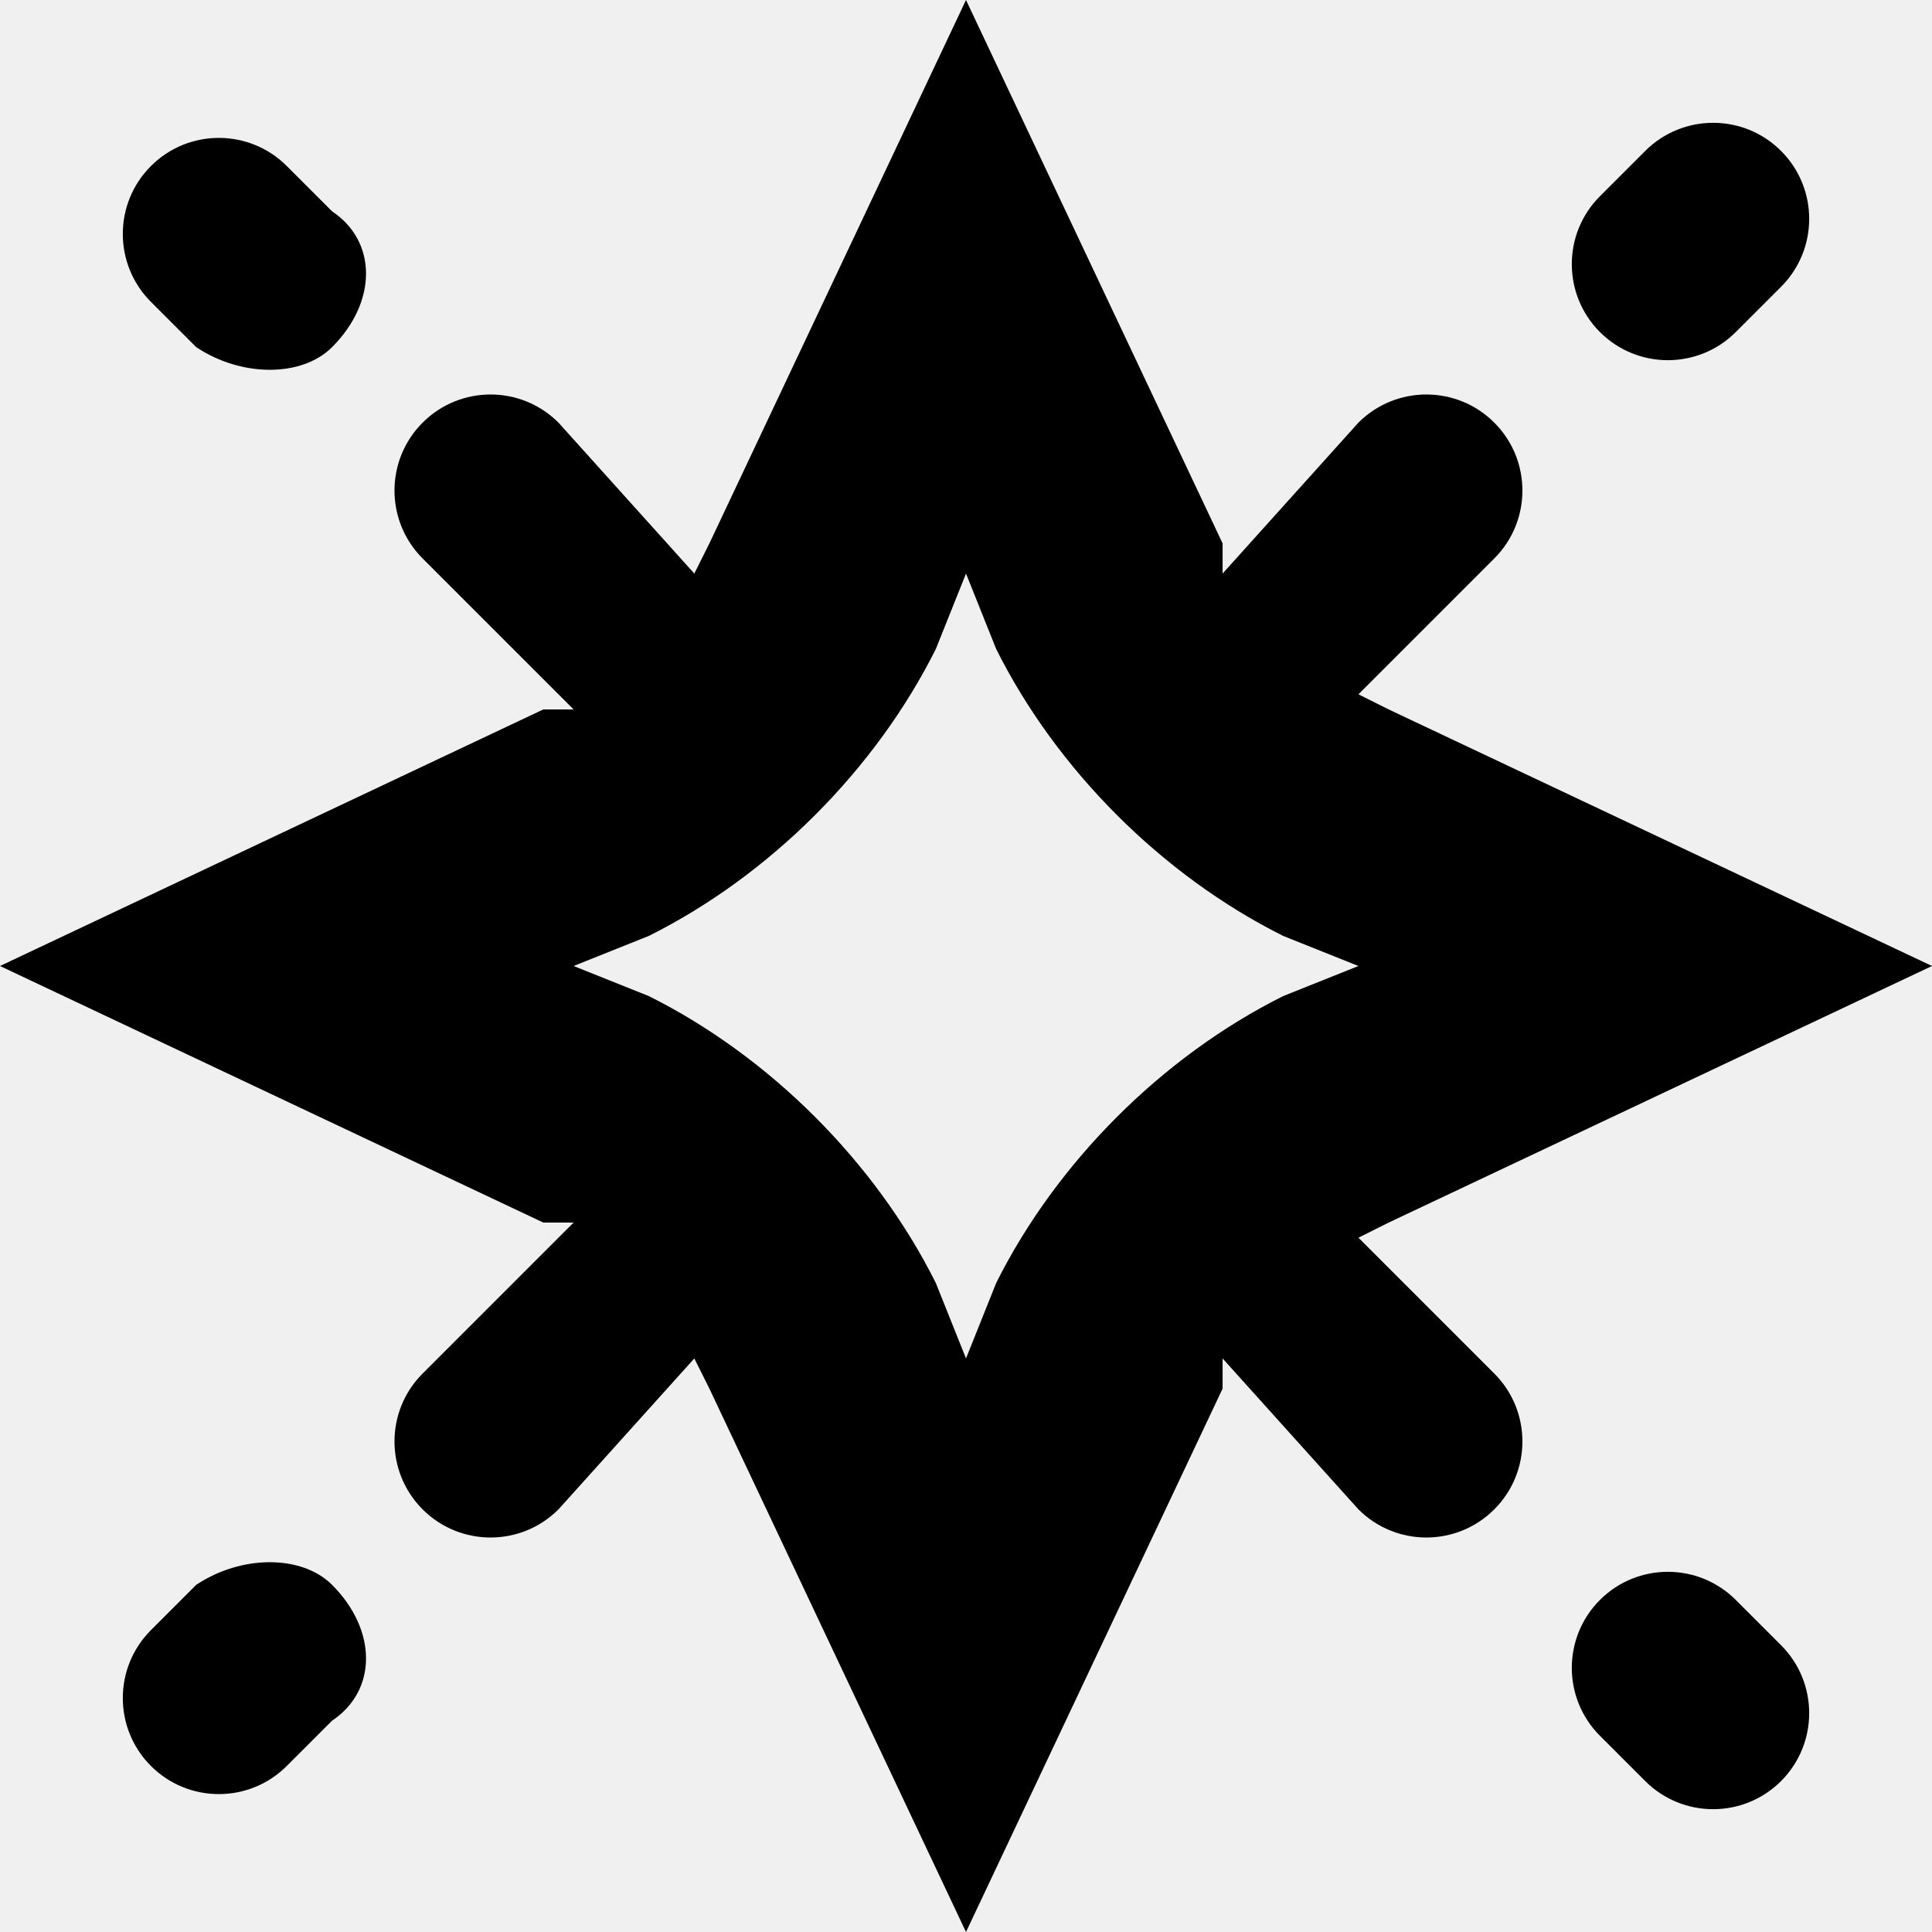
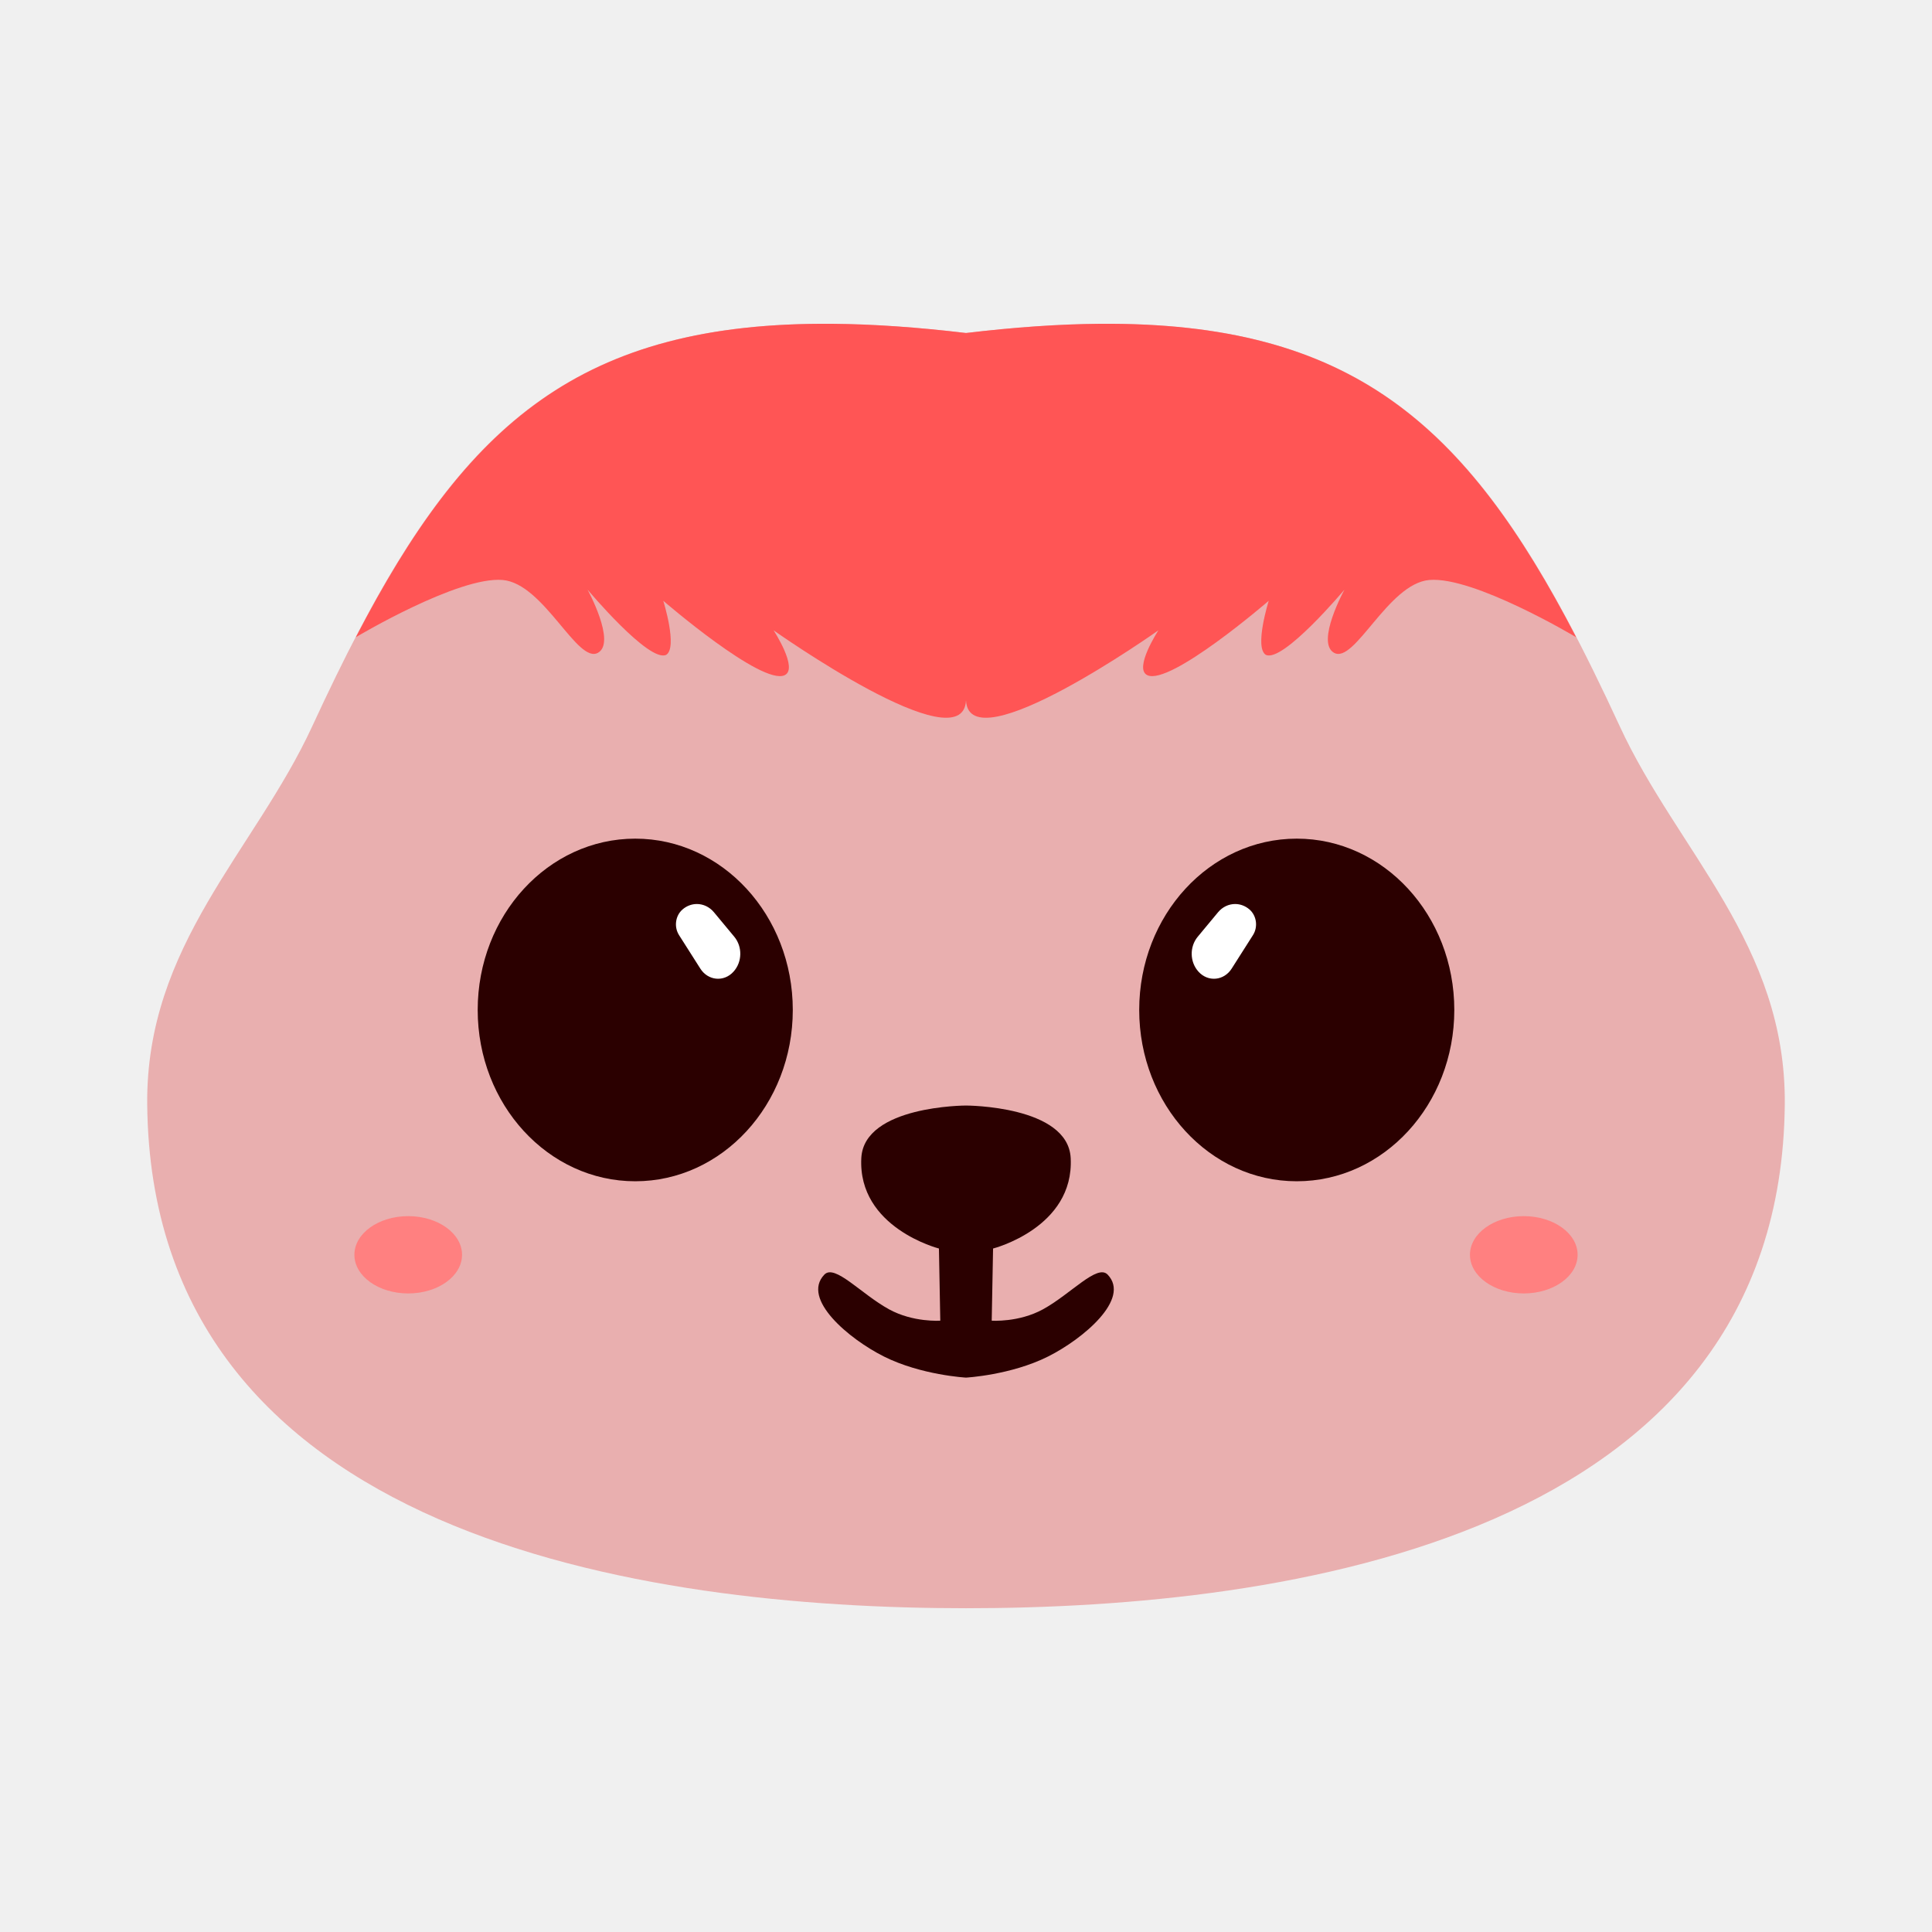
- <svg xmlns="http://www.w3.org/2000/svg" viewBox="0 0 128 128">
-   <path fill-rule="evenodd" d="M81 36 64 0 47 36l-1 2-9-10a6 6 0 0 0-9 9l10 10h-2L0 64l36 17h2L28 91a6 6 0 1 0 9 9l9-10 1 2 17 36 17-36v-2l9 10a6 6 0 1 0 9-9l-9-9 2-1 36-17-36-17-2-1 9-9a6 6 0 1 0-9-9l-9 10v-2Zm-17 2-2 5c-4 8-11 15-19 19l-5 2 5 2c8 4 15 11 19 19l2 5 2-5c4-8 11-15 19-19l5-2-5-2c-8-4-15-11-19-19l-2-5Z" clip-rule="evenodd" />
-   <path d="M118 19a6 6 0 0 0-9-9l-3 3a6 6 0 1 0 9 9l3-3Zm-96 4c-2 2-6 2-9 0l-3-3a6 6 0 1 1 9-9l3 3c3 2 3 6 0 9Zm0 82c-2-2-6-2-9 0l-3 3a6 6 0 1 0 9 9l3-3c3-2 3-6 0-9Zm96 4a6 6 0 0 1-9 9l-3-3a6 6 0 1 1 9-9l3 3Z" />
-   <style>path{fill:#000}@media (prefers-color-scheme:dark){path{fill:#fff}}</style>
+ <svg xmlns="http://www.w3.org/2000/svg" xmlns:xlink="http://www.w3.org/1999/xlink" width="96" height="96" viewBox="0 0 96 96" version="1.1" id="svg1" xml:space="preserve">
+   <defs id="defs1">
+     <pattern xlink:href="#pattern33" preserveAspectRatio="xMidYMid" id="pattern40" patternTransform="translate(33.62851,27.58893)" />
+     <pattern xlink:href="#pattern33" preserveAspectRatio="xMidYMid" id="pattern34" patternTransform="translate(33.62851,27.58893)" x="0" y="0" />
+     <color-profile name="sRGB" xlink:href="file:///usr/share/color/icc/colord/sRGB.icc" id="color-profile1" />
+     <pattern patternUnits="userSpaceOnUse" width="128.018" height="100.411" patternTransform="translate(33.62851,27.58893)" preserveAspectRatio="xMidYMid" id="pattern10" style="fill:#000000">
+       <g id="g10" style="opacity:1;stroke-width:0;stroke-dasharray:none" transform="matrix(0.1929405,0,0,0.1929405,-40.17907,-43.07407)">
+         <path id="path4" style="display:inline;opacity:1;fill:#e9afaf;stroke:#2b0000;stroke-width:0;stroke-dasharray:none" d="M 485.908,223.264 C 370.415,222.291 326.237,275.581 275.1,386.367 251.758,436.936 207.654,474.818 208.252,539.5 209.876,715.192 410.152,743.676 540,743.676 669.848,743.676 870.124,715.192 871.748,539.5 872.346,474.818 828.242,436.936 804.9,386.367 746.458,259.755 697.104,208.24 540,226.994 c -19.638,-2.344 -37.593,-3.592 -54.092,-3.73 z" />
+         <path id="path5" style="display:inline;opacity:1;fill:#ff5555;stroke:#2b0000;stroke-width:0;stroke-dasharray:none" d="M 485.908,223.264 C 383.846,222.404 337.483,264.126 292.787,350.25 c 0.487,-0.291 41.517,-24.767 59.506,-23.189 16.736,1.468 30.288,34.293 38.641,29.471 7.396,-4.27 -4.283,-25.576 -4.283,-25.576 0,0 24.957,29.79 31.881,26.432 4.75,-2.984 -1.188,-21.895 -1.188,-21.895 0,0 39.944,34.496 49.188,30.141 5.645,-2.66 -4.488,-18.176 -4.488,-18.176 0,0 76.704,54.402 77.957,28.373 1.253,26.029 77.957,-28.373 77.957,-28.373 0,0 -10.133,15.516 -4.488,18.176 9.243,4.356 49.188,-30.141 49.188,-30.141 0,0 -5.938,18.91 -1.188,21.895 6.924,3.359 31.881,-26.432 31.881,-26.432 0,0 -11.679,21.306 -4.283,25.576 8.353,4.823 21.904,-28.003 38.641,-29.471 17.989,-1.578 59.019,22.899 59.506,23.189 -44.696,-86.124 -91.058,-127.846 -193.121,-126.986 -16.499,0.139 -34.454,1.386 -54.092,3.73 -19.638,-2.344 -37.593,-3.592 -54.092,-3.73 z" />
+         <path id="path6" style="opacity:1;fill:#2b0000;stroke:#2b0000;stroke-width:0;stroke-dasharray:none" d="m 405.986,431.863 a 63.834,69.41 0 0 0 -63.834,69.41 63.834,69.41 0 0 0 63.834,69.41 63.834,69.41 0 0 0 63.834,-69.41 63.834,69.41 0 0 0 -63.834,-69.41 z m 268.027,0 a 63.834,69.41 0 0 0 -63.834,69.41 63.834,69.41 0 0 0 63.834,69.41 63.834,69.41 0 0 0 63.834,-69.41 63.834,69.41 0 0 0 -63.834,-69.41 z" />
+         <path id="path7" style="opacity:1;fill:#2b0000;stroke:#2b0000;stroke-width:0;stroke-dasharray:none" d="m 540,540 c 0,0 -41.318,2e-5 -42.418,21.27 -1.462,28.277 31.451,36.66 31.451,36.66 l 0.547,29.234 c 0,0 -10.938,0.792 -20.791,-4.615 -11.296,-6.199 -21.938,-18.46 -26.178,-14.049 -9.471,9.854 10.068,26.134 24.102,33.172 15.1,7.573 33.287,8.564 33.287,8.564 0,0 18.187,-0.991 33.287,-8.564 14.033,-7.038 33.573,-23.318 24.102,-33.172 -4.239,-4.411 -14.882,7.85 -26.178,14.049 -9.853,5.407 -20.791,4.615 -20.791,4.615 l 0.547,-29.234 c 0,0 32.913,-8.383 31.451,-36.66 C 581.318,540 540,540 540,540 Z" />
+         <path id="path8" style="opacity:1;fill:#ff8080;stroke:#2b0000;stroke-width:0;stroke-dasharray:none" d="m 314.002,584.812 a 21.807,15.66 0 0 0 -21.807,15.66 21.807,15.66 0 0 0 21.807,15.66 21.807,15.66 0 0 0 21.807,-15.66 21.807,15.66 0 0 0 -21.807,-15.66 z m 451.996,0 a 21.807,15.66 0 0 0 -21.807,15.66 21.807,15.66 0 0 0 21.807,15.66 21.807,15.66 0 0 0 21.807,-15.66 21.807,15.66 0 0 0 -21.807,-15.66 z" />
+         <path id="path9" style="opacity:1;fill:#ffffff;fill-opacity:1;stroke:#2b0000;stroke-width:0;stroke-dasharray:none" d="m 500.132,460.901 a 6.401,6.401 0 0 0 -3.976,1.383 4.889,4.889 0 0 0 -0.99,6.609 l 5.942,8.615 a 5.984,5.984 0 0 0 9.188,0.803 l 0.05,-0.051 a 6.53,6.53 0 0 0 0.203,-8.956 l -5.662,-6.286 a 6.401,6.401 0 0 0 -4.755,-2.118 z m 149.927,0 a 6.401,6.401 0 0 0 -4.756,2.118 l -5.662,6.286 a 6.53,6.53 0 0 0 0.203,8.956 l 0.05,0.051 a 5.984,5.984 0 0 0 9.188,-0.803 l 5.942,-8.615 a 4.889,4.889 0 0 0 -0.99,-6.609 6.401,6.401 0 0 0 -3.974,-1.383 z" transform="matrix(1.454598,0,0,1.577846,-296.5324,-268.8833)" />
+         <path id="path10" style="display:none;opacity:0.38;fill:#ffaaaa;stroke:#2b0000;stroke-width:0;stroke-dasharray:none" d="m 366.785,495.481 c -1.305,0.037 -2.684,0.299 -4.15,0.825 -7.635,2.742 -9.461,14.911 -2.883,25.851 3.081,5.124 6.593,10.343 10.24,14.564 1.718,1.988 4.742,4.873 6.869,6.117 9.116,5.334 24.386,6.385 33.236,6.511 3.807,0.054 8.163,-4.234 9.695,-9.35 3.477,-11.607 -8.016,-17.182 -23.34,-22.054 -2.857,-0.908 -5.399,-2.192 -7.311,-3.973 -0.309,-0.288 -0.604,-0.581 -0.887,-0.879 -6.798,-7.174 -12.336,-17.873 -21.471,-17.614 z m 346.43,1e-5 c -9.135,-0.259 -14.673,10.439 -21.471,17.614 -0.282,0.298 -0.578,0.591 -0.887,0.879 -1.912,1.781 -4.453,3.065 -7.311,3.973 -15.324,4.871 -26.817,10.447 -23.34,22.054 1.532,5.116 5.889,9.404 9.695,9.35 8.851,-0.126 24.12,-1.177 33.236,-6.511 2.127,-1.245 5.151,-4.129 6.869,-6.117 3.647,-4.221 7.159,-9.44 10.24,-14.564 6.578,-10.94 4.752,-23.108 -2.883,-25.851 -1.466,-0.527 -2.845,-0.788 -4.15,-0.825 z" />
+       </g>
+     </pattern>
+     <pattern patternUnits="userSpaceOnUse" width="235.568" height="200.822" patternTransform="translate(33.62851,27.58893)" preserveAspectRatio="xMidYMid" id="pattern33" style="fill:#000000">
+       <g id="g26" style="display:inline;opacity:1;stroke-width:0;stroke-dasharray:none" transform="matrix(0.1929405,0,0,0.1929405,-40.17907,-43.07407)">
+         <path id="path14" style="display:inline;opacity:1;fill:#e9afaf;stroke:#2b0000;stroke-width:0;stroke-dasharray:none" d="M 485.908,223.264 C 370.415,222.291 326.237,275.581 275.1,386.367 251.758,436.936 207.654,474.818 208.252,539.5 209.876,715.192 410.152,743.676 540,743.676 669.848,743.676 870.124,715.192 871.748,539.5 872.346,474.818 828.242,436.936 804.9,386.367 746.458,259.755 697.104,208.24 540,226.994 c -19.638,-2.344 -37.593,-3.592 -54.092,-3.73 z" />
+         <path id="path18" style="display:inline;opacity:1;fill:#ff5555;stroke:#2b0000;stroke-width:0;stroke-dasharray:none" d="M 485.908,223.264 C 383.846,222.404 337.483,264.126 292.787,350.25 c 0.487,-0.291 41.517,-24.767 59.506,-23.189 16.736,1.468 30.288,34.293 38.641,29.471 7.396,-4.27 -4.283,-25.576 -4.283,-25.576 0,0 24.957,29.79 31.881,26.432 4.75,-2.984 -1.188,-21.895 -1.188,-21.895 0,0 39.944,34.496 49.188,30.141 5.645,-2.66 -4.488,-18.176 -4.488,-18.176 0,0 76.704,54.402 77.957,28.373 1.253,26.029 77.957,-28.373 77.957,-28.373 0,0 -10.133,15.516 -4.488,18.176 9.243,4.356 49.188,-30.141 49.188,-30.141 0,0 -5.938,18.91 -1.188,21.895 6.924,3.359 31.881,-26.432 31.881,-26.432 0,0 -11.679,21.306 -4.283,25.576 8.353,4.823 21.904,-28.003 38.641,-29.471 17.989,-1.578 59.019,22.899 59.506,23.189 -44.696,-86.124 -91.058,-127.846 -193.121,-126.986 -16.499,0.139 -34.454,1.386 -54.092,3.73 -19.638,-2.344 -37.593,-3.592 -54.092,-3.73 z" />
+         <path id="path22" style="opacity:1;fill:#2b0000;stroke:#2b0000;stroke-width:0;stroke-dasharray:none" d="m 405.986,431.863 a 63.834,69.41 0 0 0 -63.834,69.41 63.834,69.41 0 0 0 63.834,69.41 63.834,69.41 0 0 0 63.834,-69.41 63.834,69.41 0 0 0 -63.834,-69.41 z m 268.027,0 a 63.834,69.41 0 0 0 -63.834,69.41 63.834,69.41 0 0 0 63.834,69.41 63.834,69.41 0 0 0 63.834,-69.41 63.834,69.41 0 0 0 -63.834,-69.41 z" />
+         <path id="path23" style="opacity:1;fill:#2b0000;stroke:#2b0000;stroke-width:0;stroke-dasharray:none" d="m 540,540 c 0,0 -41.318,2e-5 -42.418,21.27 -1.462,28.277 31.451,36.66 31.451,36.66 l 0.547,29.234 c 0,0 -10.938,0.792 -20.791,-4.615 -11.296,-6.199 -21.938,-18.46 -26.178,-14.049 -9.471,9.854 10.068,26.134 24.102,33.172 15.1,7.573 33.287,8.564 33.287,8.564 0,0 18.187,-0.991 33.287,-8.564 14.033,-7.038 33.573,-23.318 24.102,-33.172 -4.239,-4.411 -14.882,7.85 -26.178,14.049 -9.853,5.407 -20.791,4.615 -20.791,4.615 l 0.547,-29.234 c 0,0 32.913,-8.383 31.451,-36.66 C 581.318,540 540,540 540,540 Z" />
+         <path id="path24" style="opacity:1;fill:#ff8080;stroke:#2b0000;stroke-width:0;stroke-dasharray:none" d="m 314.002,584.812 a 21.807,15.66 0 0 0 -21.807,15.66 21.807,15.66 0 0 0 21.807,15.66 21.807,15.66 0 0 0 21.807,-15.66 21.807,15.66 0 0 0 -21.807,-15.66 z m 451.996,0 a 21.807,15.66 0 0 0 -21.807,15.66 21.807,15.66 0 0 0 21.807,15.66 21.807,15.66 0 0 0 21.807,-15.66 21.807,15.66 0 0 0 -21.807,-15.66 z" />
+         <path id="path25" style="opacity:1;fill:#ffffff;fill-opacity:1;stroke:#2b0000;stroke-width:0;stroke-dasharray:none" d="m 500.132,460.901 a 6.401,6.401 0 0 0 -3.976,1.383 4.889,4.889 0 0 0 -0.99,6.609 l 5.942,8.615 a 5.984,5.984 0 0 0 9.188,0.803 l 0.05,-0.051 a 6.53,6.53 0 0 0 0.203,-8.956 l -5.662,-6.286 a 6.401,6.401 0 0 0 -4.755,-2.118 z m 149.927,0 a 6.401,6.401 0 0 0 -4.756,2.118 l -5.662,6.286 a 6.53,6.53 0 0 0 0.203,8.956 l 0.05,0.051 a 5.984,5.984 0 0 0 9.188,-0.803 l 5.942,-8.615 a 4.889,4.889 0 0 0 -0.99,-6.609 6.401,6.401 0 0 0 -3.974,-1.383 z" transform="matrix(1.454598,0,0,1.577846,-296.5324,-268.8833)" />
+         <path id="path26" style="display:none;opacity:0.38;fill:#ffaaaa;stroke:#2b0000;stroke-width:0;stroke-dasharray:none" d="m 366.785,495.481 c -1.305,0.037 -2.684,0.299 -4.15,0.825 -7.635,2.742 -9.461,14.911 -2.883,25.851 3.081,5.124 6.593,10.343 10.24,14.564 1.718,1.988 4.742,4.873 6.869,6.117 9.116,5.334 24.386,6.385 33.236,6.511 3.807,0.054 8.163,-4.234 9.695,-9.35 3.477,-11.607 -8.016,-17.182 -23.34,-22.054 -2.857,-0.908 -5.399,-2.192 -7.311,-3.973 -0.309,-0.288 -0.604,-0.581 -0.887,-0.879 -6.798,-7.174 -12.336,-17.873 -21.471,-17.614 z m 346.43,1e-5 c -9.135,-0.259 -14.673,10.439 -21.471,17.614 -0.282,0.298 -0.578,0.591 -0.887,0.879 -1.912,1.781 -4.453,3.065 -7.311,3.973 -15.324,4.871 -26.817,10.447 -23.34,22.054 1.532,5.116 5.889,9.404 9.695,9.35 8.851,-0.126 24.12,-1.177 33.236,-6.511 2.127,-1.245 5.151,-4.129 6.869,-6.117 3.647,-4.221 7.159,-9.44 10.24,-14.564 6.578,-10.94 4.752,-23.108 -2.883,-25.851 -1.466,-0.527 -2.845,-0.788 -4.15,-0.825 z" />
+       </g>
+       <g id="g33" style="display:inline;opacity:1;stroke-width:0;stroke-dasharray:none" transform="matrix(0.1929405,0,0,0.1929405,67.37174,57.337)">
+         <path id="path27" style="display:inline;opacity:1;fill:#e9afaf;stroke:#2b0000;stroke-width:0;stroke-dasharray:none" d="M 485.908,223.264 C 370.415,222.291 326.237,275.581 275.1,386.367 251.758,436.936 207.654,474.818 208.252,539.5 209.876,715.192 410.152,743.676 540,743.676 669.848,743.676 870.124,715.192 871.748,539.5 872.346,474.818 828.242,436.936 804.9,386.367 746.458,259.755 697.104,208.24 540,226.994 c -19.638,-2.344 -37.593,-3.592 -54.092,-3.73 z" />
+         <path id="path28" style="display:inline;opacity:1;fill:#ff5555;stroke:#2b0000;stroke-width:0;stroke-dasharray:none" d="M 485.908,223.264 C 383.846,222.404 337.483,264.126 292.787,350.25 c 0.487,-0.291 41.517,-24.767 59.506,-23.189 16.736,1.468 30.288,34.293 38.641,29.471 7.396,-4.27 -4.283,-25.576 -4.283,-25.576 0,0 24.957,29.79 31.881,26.432 4.75,-2.984 -1.188,-21.895 -1.188,-21.895 0,0 39.944,34.496 49.188,30.141 5.645,-2.66 -4.488,-18.176 -4.488,-18.176 0,0 76.704,54.402 77.957,28.373 1.253,26.029 77.957,-28.373 77.957,-28.373 0,0 -10.133,15.516 -4.488,18.176 9.243,4.356 49.188,-30.141 49.188,-30.141 0,0 -5.938,18.91 -1.188,21.895 6.924,3.359 31.881,-26.432 31.881,-26.432 0,0 -11.679,21.306 -4.283,25.576 8.353,4.823 21.904,-28.003 38.641,-29.471 17.989,-1.578 59.019,22.899 59.506,23.189 -44.696,-86.124 -91.058,-127.846 -193.121,-126.986 -16.499,0.139 -34.454,1.386 -54.092,3.73 -19.638,-2.344 -37.593,-3.592 -54.092,-3.73 z" />
+         <path id="path29" style="opacity:1;fill:#2b0000;stroke:#2b0000;stroke-width:0;stroke-dasharray:none" d="m 405.986,431.863 a 63.834,69.41 0 0 0 -63.834,69.41 63.834,69.41 0 0 0 63.834,69.41 63.834,69.41 0 0 0 63.834,-69.41 63.834,69.41 0 0 0 -63.834,-69.41 z m 268.027,0 a 63.834,69.41 0 0 0 -63.834,69.41 63.834,69.41 0 0 0 63.834,69.41 63.834,69.41 0 0 0 63.834,-69.41 63.834,69.41 0 0 0 -63.834,-69.41 z" />
+         <path id="path30" style="opacity:1;fill:#2b0000;stroke:#2b0000;stroke-width:0;stroke-dasharray:none" d="m 540,540 c 0,0 -41.318,2e-5 -42.418,21.27 -1.462,28.277 31.451,36.66 31.451,36.66 l 0.547,29.234 c 0,0 -10.938,0.792 -20.791,-4.615 -11.296,-6.199 -21.938,-18.46 -26.178,-14.049 -9.471,9.854 10.068,26.134 24.102,33.172 15.1,7.573 33.287,8.564 33.287,8.564 0,0 18.187,-0.991 33.287,-8.564 14.033,-7.038 33.573,-23.318 24.102,-33.172 -4.239,-4.411 -14.882,7.85 -26.178,14.049 -9.853,5.407 -20.791,4.615 -20.791,4.615 l 0.547,-29.234 c 0,0 32.913,-8.383 31.451,-36.66 C 581.318,540 540,540 540,540 Z" />
+         <path id="path31" style="opacity:1;fill:#ff8080;stroke:#2b0000;stroke-width:0;stroke-dasharray:none" d="m 314.002,584.812 a 21.807,15.66 0 0 0 -21.807,15.66 21.807,15.66 0 0 0 21.807,15.66 21.807,15.66 0 0 0 21.807,-15.66 21.807,15.66 0 0 0 -21.807,-15.66 z m 451.996,0 a 21.807,15.66 0 0 0 -21.807,15.66 21.807,15.66 0 0 0 21.807,15.66 21.807,15.66 0 0 0 21.807,-15.66 21.807,15.66 0 0 0 -21.807,-15.66 z" />
+         <path id="path32" style="opacity:1;fill:#ffffff;fill-opacity:1;stroke:#2b0000;stroke-width:0;stroke-dasharray:none" d="m 500.132,460.901 a 6.401,6.401 0 0 0 -3.976,1.383 4.889,4.889 0 0 0 -0.99,6.609 l 5.942,8.615 a 5.984,5.984 0 0 0 9.188,0.803 l 0.05,-0.051 a 6.53,6.53 0 0 0 0.203,-8.956 l -5.662,-6.286 a 6.401,6.401 0 0 0 -4.755,-2.118 z m 149.927,0 a 6.401,6.401 0 0 0 -4.756,2.118 l -5.662,6.286 a 6.53,6.53 0 0 0 0.203,8.956 l 0.05,0.051 a 5.984,5.984 0 0 0 9.188,-0.803 l 5.942,-8.615 a 4.889,4.889 0 0 0 -0.99,-6.609 6.401,6.401 0 0 0 -3.974,-1.383 z" transform="matrix(1.454598,0,0,1.577846,-296.5324,-268.8833)" />
+         <path id="path33" style="display:none;opacity:0.38;fill:#ffaaaa;stroke:#2b0000;stroke-width:0;stroke-dasharray:none" d="m 366.785,495.481 c -1.305,0.037 -2.684,0.299 -4.15,0.825 -7.635,2.742 -9.461,14.911 -2.883,25.851 3.081,5.124 6.593,10.343 10.24,14.564 1.718,1.988 4.742,4.873 6.869,6.117 9.116,5.334 24.386,6.385 33.236,6.511 3.807,0.054 8.163,-4.234 9.695,-9.35 3.477,-11.607 -8.016,-17.182 -23.34,-22.054 -2.857,-0.908 -5.399,-2.192 -7.311,-3.973 -0.309,-0.288 -0.604,-0.581 -0.887,-0.879 -6.798,-7.174 -12.336,-17.873 -21.471,-17.614 z m 346.43,1e-5 c -9.135,-0.259 -14.673,10.439 -21.471,17.614 -0.282,0.298 -0.578,0.591 -0.887,0.879 -1.912,1.781 -4.453,3.065 -7.311,3.973 -15.324,4.871 -26.817,10.447 -23.34,22.054 1.532,5.116 5.889,9.404 9.695,9.35 8.851,-0.126 24.12,-1.177 33.236,-6.511 2.127,-1.245 5.151,-4.129 6.869,-6.117 3.647,-4.221 7.159,-9.44 10.24,-14.564 6.578,-10.94 4.752,-23.108 -2.883,-25.851 -1.466,-0.527 -2.845,-0.788 -4.15,-0.825 z" />
+       </g>
+     </pattern>
+   </defs>
+   <g id="layer1">
+     <rect style="display:none;opacity:1;fill:#ff8080;fill-opacity:1;stroke:#2b0000;stroke-width:0" id="rect2" width="1500" height="500" x="1.2948872e-06" y="5.7629116e-08" />
+     <rect style="display:none;opacity:1;fill:url(#pattern34);fill-opacity:1;stroke:#2b0000;stroke-width:0" id="rect3" width="1280" height="700" x="0" y="0" />
+     <path style="display:none;fill:#ffaaaa;stroke:#2b0000;stroke-width:1;stroke-dasharray:none" d="M 540,0 V 1080" id="path11" />
+     <rect style="display:none;opacity:1;fill:url(#pattern40);fill-opacity:1;stroke:#2b0000;stroke-width:0;stroke-dasharray:none" id="rect34" width="3060.425" height="1020.142" x="131.943" y="75.407" transform="matrix(0.490128,0,0,0.490128,-64.66911,-36.95884)" />
+     <path style="display:none;fill:#ffaaaa;stroke:#2b0000;stroke-width:1;stroke-dasharray:none" d="M 1080,540 H 0" id="path12" />
+     <g id="g21" style="display:inline;opacity:1;stroke-width:0;stroke-dasharray:none" transform="matrix(0.1226379,0,0,0.1226379,-18.22445,-11.2909)">
+       <path id="path21" style="display:inline;opacity:1;fill:#e9afaf;stroke:#2b0000;stroke-width:0;stroke-dasharray:none" d="M 485.908,223.264 C 370.415,222.291 326.237,275.581 275.1,386.367 251.758,436.936 207.654,474.818 208.252,539.5 209.876,715.192 410.152,743.676 540,743.676 669.848,743.676 870.124,715.192 871.748,539.5 872.346,474.818 828.242,436.936 804.9,386.367 746.458,259.755 697.104,208.24 540,226.994 c -19.638,-2.344 -37.593,-3.592 -54.092,-3.73 z" />
+       <path id="path13" style="display:inline;opacity:1;fill:#ff5555;stroke:#2b0000;stroke-width:0;stroke-dasharray:none" d="M 485.908,223.264 C 383.846,222.404 337.483,264.126 292.787,350.25 c 0.487,-0.291 41.517,-24.767 59.506,-23.189 16.736,1.468 30.288,34.293 38.641,29.471 7.396,-4.27 -4.283,-25.576 -4.283,-25.576 0,0 24.957,29.79 31.881,26.432 4.75,-2.984 -1.188,-21.895 -1.188,-21.895 0,0 39.944,34.496 49.188,30.141 5.645,-2.66 -4.488,-18.176 -4.488,-18.176 0,0 76.704,54.402 77.957,28.373 1.253,26.029 77.957,-28.373 77.957,-28.373 0,0 -10.133,15.516 -4.488,18.176 9.243,4.356 49.188,-30.141 49.188,-30.141 0,0 -5.938,18.91 -1.188,21.895 6.924,3.359 31.881,-26.432 31.881,-26.432 0,0 -11.679,21.306 -4.283,25.576 8.353,4.823 21.904,-28.003 38.641,-29.471 17.989,-1.578 59.019,22.899 59.506,23.189 -44.696,-86.124 -91.058,-127.846 -193.121,-126.986 -16.499,0.139 -34.454,1.386 -54.092,3.73 -19.638,-2.344 -37.593,-3.592 -54.092,-3.73 z" />
+       <path id="path15" style="opacity:1;fill:#2b0000;stroke:#2b0000;stroke-width:0;stroke-dasharray:none" d="m 405.986,431.863 a 63.834,69.41 0 0 0 -63.834,69.41 63.834,69.41 0 0 0 63.834,69.41 63.834,69.41 0 0 0 63.834,-69.41 63.834,69.41 0 0 0 -63.834,-69.41 z m 268.027,0 a 63.834,69.41 0 0 0 -63.834,69.41 63.834,69.41 0 0 0 63.834,69.41 63.834,69.41 0 0 0 63.834,-69.41 63.834,69.41 0 0 0 -63.834,-69.41 z" />
+       <path id="path16" style="opacity:1;fill:#2b0000;stroke:#2b0000;stroke-width:0;stroke-dasharray:none" d="m 540,540 c 0,0 -41.318,2e-5 -42.418,21.27 -1.462,28.277 31.451,36.66 31.451,36.66 l 0.547,29.234 c 0,0 -10.938,0.792 -20.791,-4.615 -11.296,-6.199 -21.938,-18.46 -26.178,-14.049 -9.471,9.854 10.068,26.134 24.102,33.172 15.1,7.573 33.287,8.564 33.287,8.564 0,0 18.187,-0.991 33.287,-8.564 14.033,-7.038 33.573,-23.318 24.102,-33.172 -4.239,-4.411 -14.882,7.85 -26.178,14.049 -9.853,5.407 -20.791,4.615 -20.791,4.615 l 0.547,-29.234 c 0,0 32.913,-8.383 31.451,-36.66 C 581.318,540 540,540 540,540 Z" />
+       <path id="path17" style="opacity:1;fill:#ff8080;stroke:#2b0000;stroke-width:0;stroke-dasharray:none" d="m 314.002,584.812 a 21.807,15.66 0 0 0 -21.807,15.66 21.807,15.66 0 0 0 21.807,15.66 21.807,15.66 0 0 0 21.807,-15.66 21.807,15.66 0 0 0 -21.807,-15.66 z m 451.996,0 a 21.807,15.66 0 0 0 -21.807,15.66 21.807,15.66 0 0 0 21.807,15.66 21.807,15.66 0 0 0 21.807,-15.66 21.807,15.66 0 0 0 -21.807,-15.66 z" />
+       <path id="path19" style="opacity:1;fill:#ffffff;fill-opacity:1;stroke:#2b0000;stroke-width:0;stroke-dasharray:none" d="m 500.132,460.901 a 6.401,6.401 0 0 0 -3.976,1.383 4.889,4.889 0 0 0 -0.99,6.609 l 5.942,8.615 a 5.984,5.984 0 0 0 9.188,0.803 l 0.05,-0.051 a 6.53,6.53 0 0 0 0.203,-8.956 l -5.662,-6.286 a 6.401,6.401 0 0 0 -4.755,-2.118 z m 149.927,0 a 6.401,6.401 0 0 0 -4.756,2.118 l -5.662,6.286 a 6.53,6.53 0 0 0 0.203,8.956 l 0.05,0.051 a 5.984,5.984 0 0 0 9.188,-0.803 l 5.942,-8.615 a 4.889,4.889 0 0 0 -0.99,-6.609 6.401,6.401 0 0 0 -3.974,-1.383 z" transform="matrix(1.454598,0,0,1.577846,-296.5324,-268.8833)" />
+       <path id="path20" style="display:none;opacity:0.38;fill:#ffaaaa;stroke:#2b0000;stroke-width:0;stroke-dasharray:none" d="m 366.785,495.481 c -1.305,0.037 -2.684,0.299 -4.15,0.825 -7.635,2.742 -9.461,14.911 -2.883,25.851 3.081,5.124 6.593,10.343 10.24,14.564 1.718,1.988 4.742,4.873 6.869,6.117 9.116,5.334 24.386,6.385 33.236,6.511 3.807,0.054 8.163,-4.234 9.695,-9.35 3.477,-11.607 -8.016,-17.182 -23.34,-22.054 -2.857,-0.908 -5.399,-2.192 -7.311,-3.973 -0.309,-0.288 -0.604,-0.581 -0.887,-0.879 -6.798,-7.174 -12.336,-17.873 -21.471,-17.614 z m 346.43,1e-5 c -9.135,-0.259 -14.673,10.439 -21.471,17.614 -0.282,0.298 -0.578,0.591 -0.887,0.879 -1.912,1.781 -4.453,3.065 -7.311,3.973 -15.324,4.871 -26.817,10.447 -23.34,22.054 1.532,5.116 5.889,9.404 9.695,9.35 8.851,-0.126 24.12,-1.177 33.236,-6.511 2.127,-1.245 5.151,-4.129 6.869,-6.117 3.647,-4.221 7.159,-9.44 10.24,-14.564 6.578,-10.94 4.752,-23.108 -2.883,-25.851 -1.466,-0.527 -2.845,-0.788 -4.15,-0.825 z" />
+     </g>
+     <rect style="display:none;fill:url(#pattern33);stroke:none" width="235.568" height="200.822" x="33.629" y="27.589" id="rect33" />
+     <text xml:space="preserve" style="font-size:1440px;line-height:0;font-family:Sans;-inkscape-font-specification:'Sans, Normal';display:none;opacity:1;fill:#ff8080;fill-opacity:1;stroke:#2b0000;stroke-width:10;stroke-dasharray:none" x="262.625" y="669.5" id="text35">
+       <tspan id="tspan35" x="0" y="0" style="font-style:normal;font-variant:normal;font-weight:normal;font-stretch:normal;font-size:350px;font-family:Sans;-inkscape-font-specification:'Sans, Normal';font-variant-ligatures:normal;font-variant-caps:normal;font-variant-numeric:normal;font-variant-east-asian:normal;stroke-width:10;stroke-dasharray:none">PHAYLALI</tspan>
+     </text>
+   </g>
</svg>
